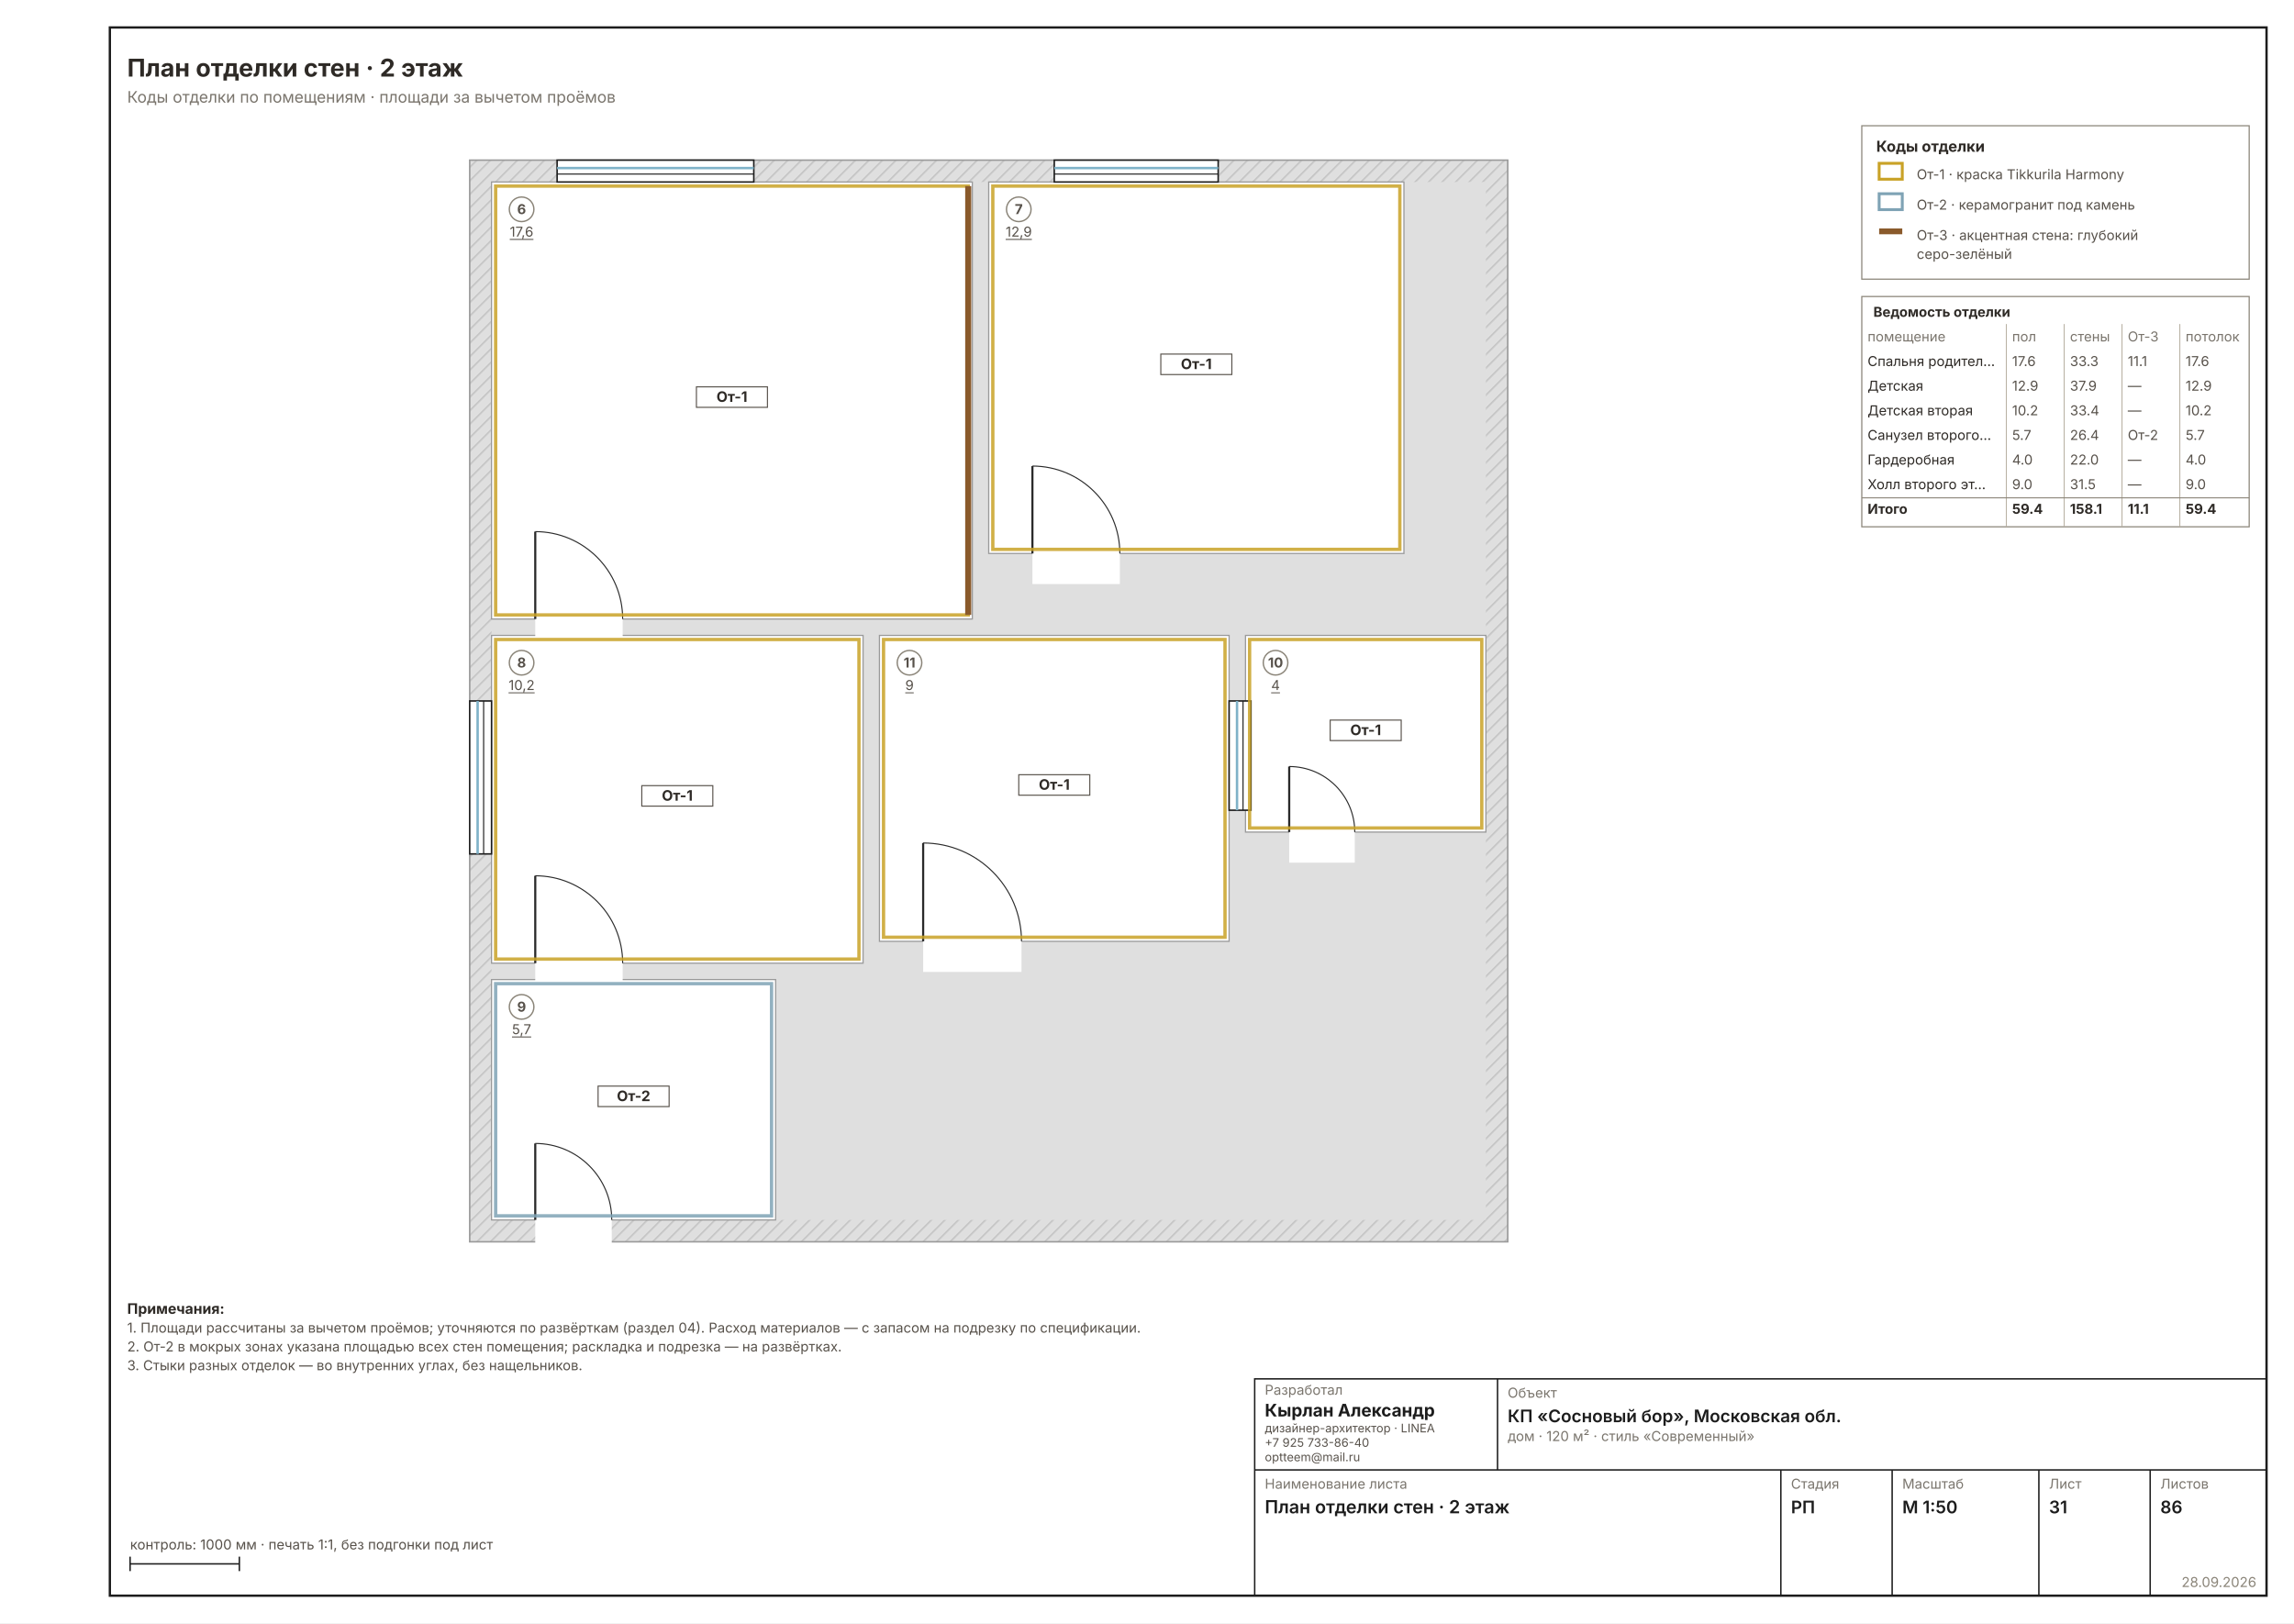
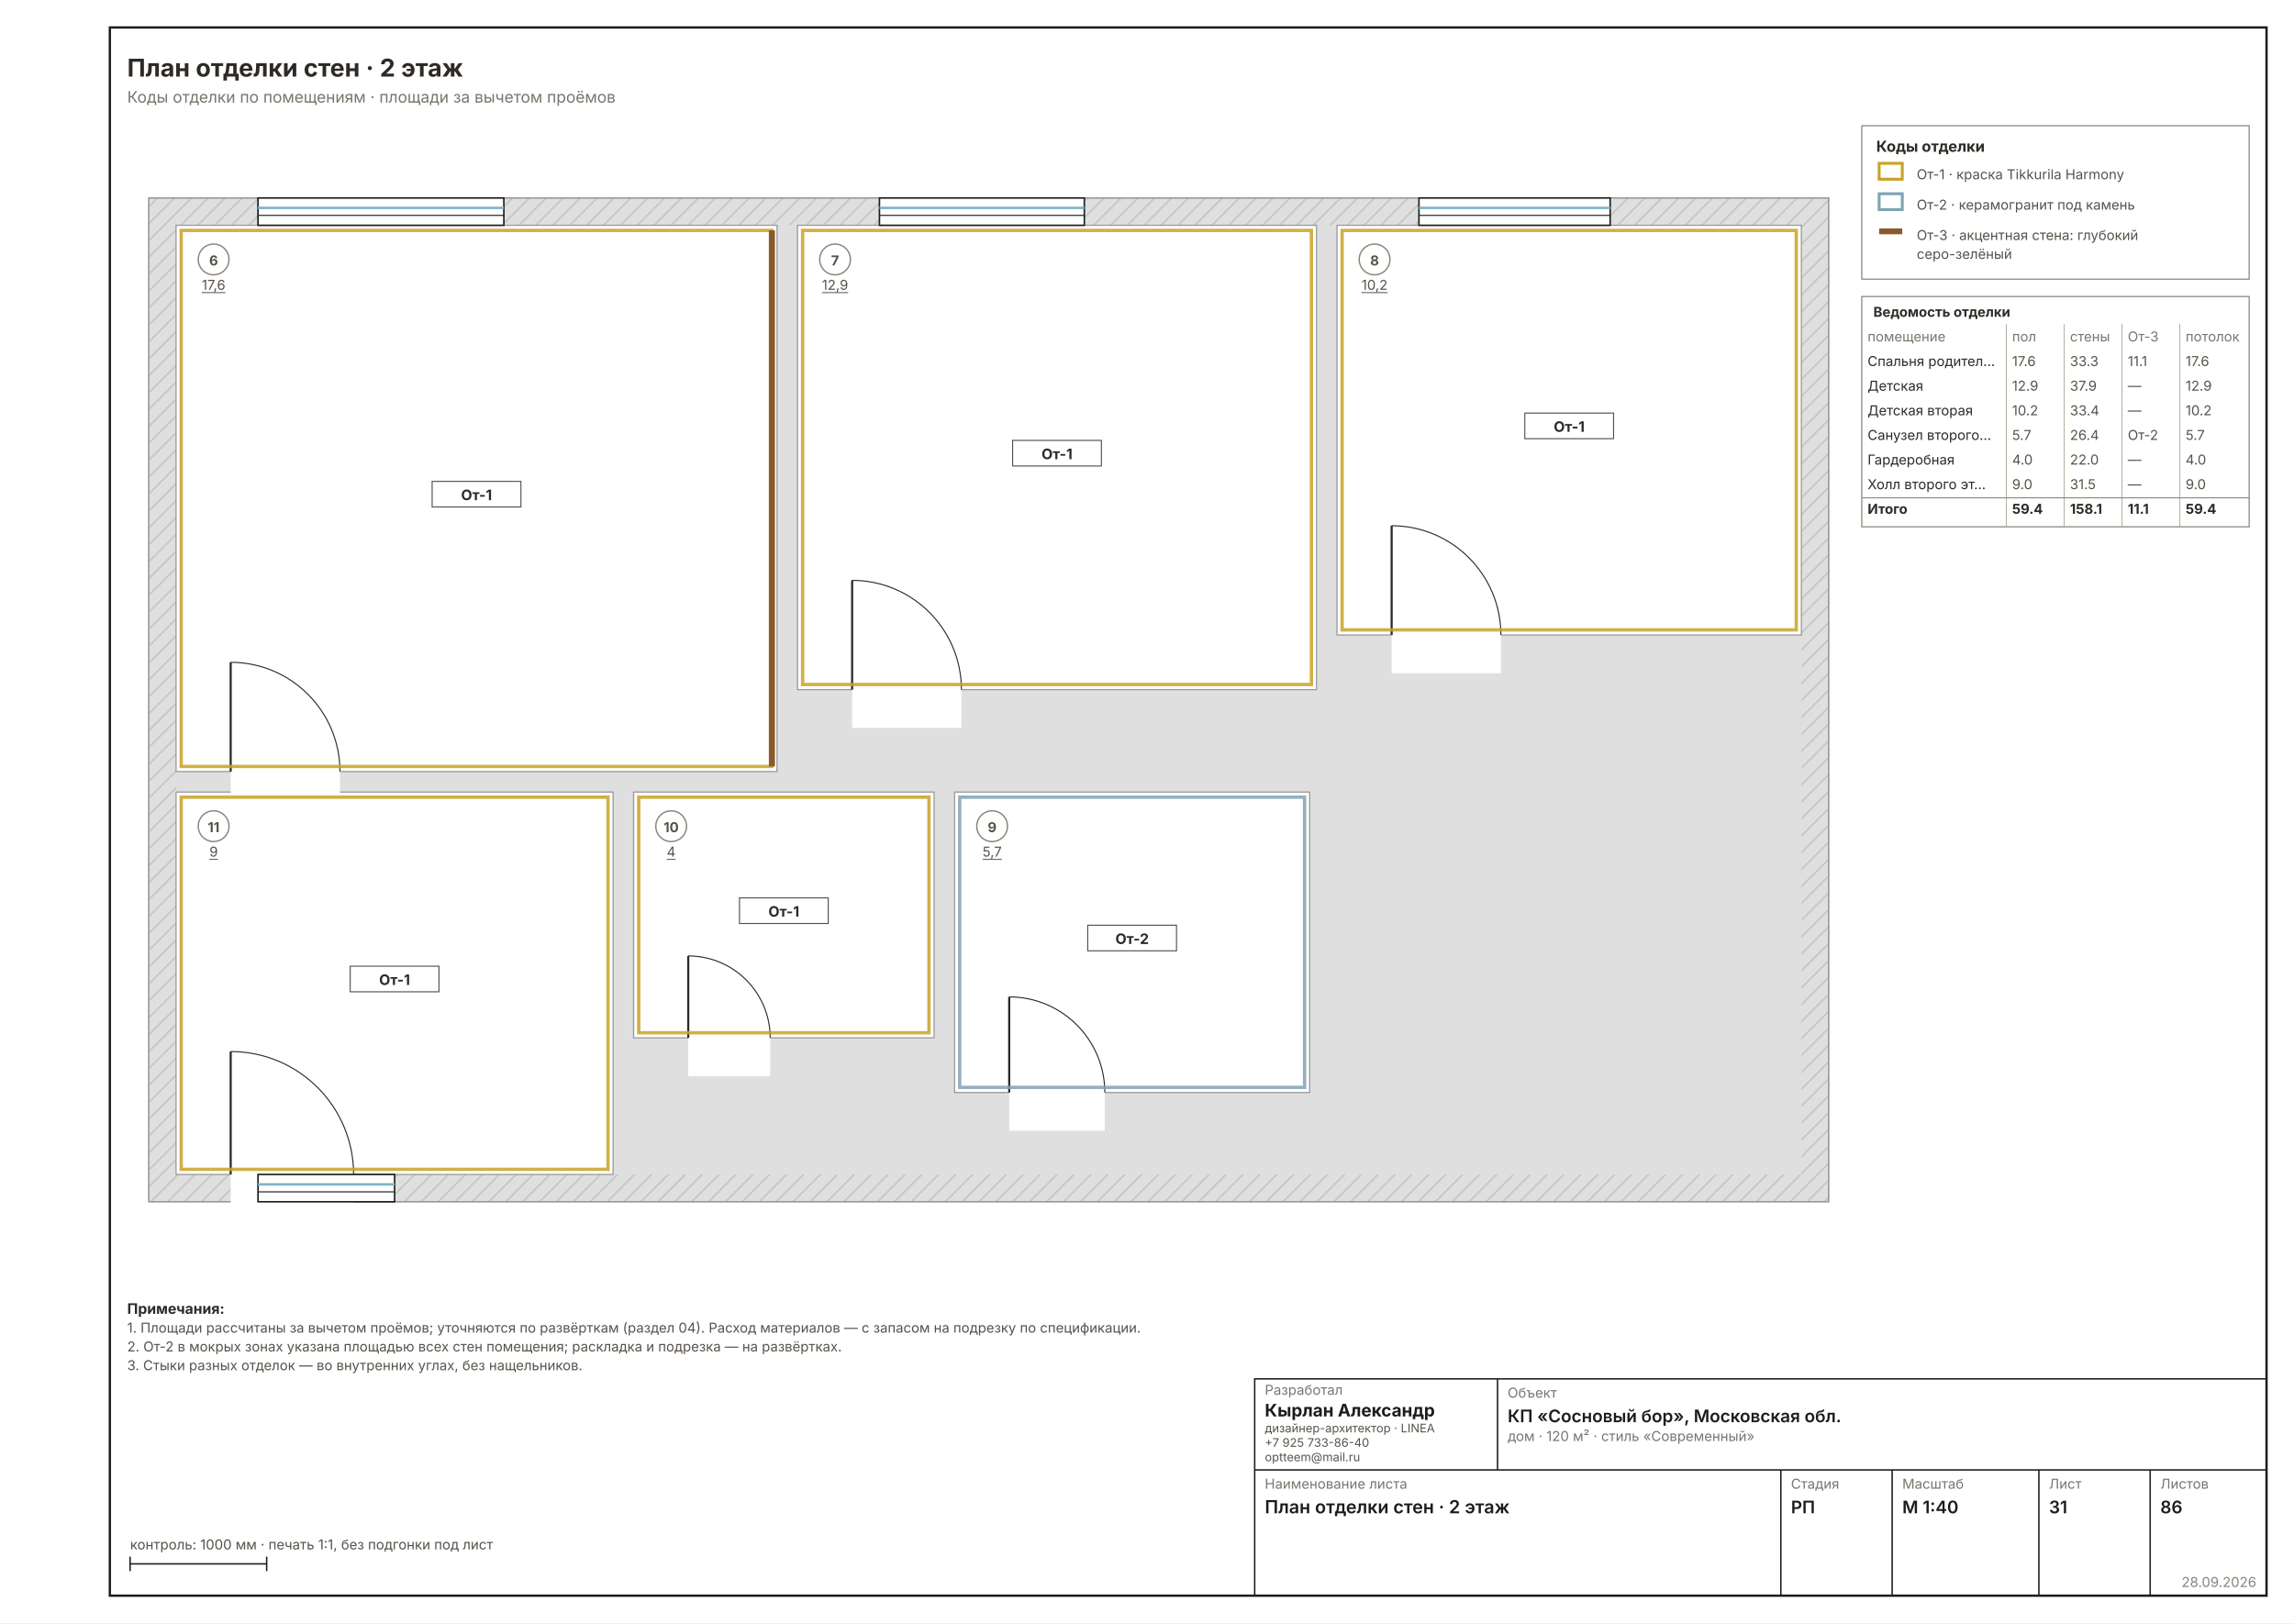
- <svg xmlns="http://www.w3.org/2000/svg" width="1587" height="1123" viewBox="0 0 1587 1123" font-family="Inter, &quot;Helvetica Neue&quot;, Arial, sans-serif" data-sheet="wall-finish" data-scale="1:50">
+ <svg xmlns="http://www.w3.org/2000/svg" width="1587" height="1123" viewBox="0 0 1587 1123" font-family="Inter, &quot;Helvetica Neue&quot;, Arial, sans-serif" data-sheet="wall-finish" data-scale="1:40">
  <rect width="1587" height="1123" fill="#FFFFFF" />
  <rect x="76" y="19" width="1492" height="1085" fill="none" stroke="#1C1C1C" stroke-width="1.6" />
-   <g transform="translate(258.795 40.87332) scale(0.9449)">
+   <g transform="translate(20.2218 49.57568) scale(1.1811)">
    <defs>
      <pattern id="wh31" width="7" height="7" patternUnits="userSpaceOnUse" patternTransform="rotate(45)">
        <rect width="7" height="7" fill="#DFDFDF" />
-         <line x1="0" y1="0" x2="0" y2="7" stroke="#C4C4C4" stroke-width="2.22" />
+         <line x1="0" y1="0" x2="0" y2="7" stroke="#C4C4C4" stroke-width="1.78" />
      </pattern>
    </defs>
-     <rect x="70" y="74" width="760" height="792" fill="url(#wh31)" stroke="#9A9A9A" stroke-width="1.11" />
-     <rect x="86" y="90" width="728" height="760" fill="#DFDFDF" />
-     <rect x="86" y="90" width="352" height="320" fill="#FFFFFF" stroke="#9A9A9A" stroke-width="0.89" />
-     <rect x="450" y="90" width="304" height="272" fill="#FFFFFF" stroke="#9A9A9A" stroke-width="0.89" />
-     <rect x="86" y="422" width="272" height="240" fill="#FFFFFF" stroke="#9A9A9A" stroke-width="0.89" />
-     <rect x="86" y="674" width="208" height="176" fill="#FFFFFF" stroke="#9A9A9A" stroke-width="0.89" />
-     <rect x="638" y="422" width="176" height="144" fill="#FFFFFF" stroke="#9A9A9A" stroke-width="0.89" />
-     <rect x="370" y="422" width="256" height="224" fill="#FFFFFF" stroke="#9A9A9A" stroke-width="0.89" />
+     <rect x="70" y="74" width="984" height="588" fill="url(#wh31)" stroke="#9A9A9A" stroke-width="0.89" />
+     <rect x="86" y="90" width="952" height="556" fill="#DFDFDF" />
+     <rect x="86" y="90" width="352" height="320" fill="#FFFFFF" stroke="#9A9A9A" stroke-width="0.71" />
+     <rect x="450" y="90" width="304" height="272" fill="#FFFFFF" stroke="#9A9A9A" stroke-width="0.71" />
+     <rect x="766" y="90" width="272" height="240" fill="#FFFFFF" stroke="#9A9A9A" stroke-width="0.71" />
+     <rect x="542" y="422" width="208" height="176" fill="#FFFFFF" stroke="#9A9A9A" stroke-width="0.71" />
+     <rect x="354" y="422" width="176" height="144" fill="#FFFFFF" stroke="#9A9A9A" stroke-width="0.71" />
+     <rect x="86" y="422" width="256" height="224" fill="#FFFFFF" stroke="#9A9A9A" stroke-width="0.71" />
    <rect x="118" y="406.8" width="64" height="25.6" fill="#FFFFFF" />
-     <line x1="118" y1="410" x2="118" y2="346" stroke="#2A2A2A" stroke-width="1.56" />
-     <path d="M 182 410 A 64 64 0 0 0 118 346" fill="none" stroke="#2A2A2A" stroke-width="0.78" />
+     <line x1="118" y1="410" x2="118" y2="346" stroke="#2A2A2A" stroke-width="1.24" />
+     <path d="M 182 410 A 64 64 0 0 0 118 346" fill="none" stroke="#2A2A2A" stroke-width="0.62" />
    <rect x="482" y="358.8" width="64" height="25.6" fill="#FFFFFF" />
-     <line x1="482" y1="362" x2="482" y2="298" stroke="#2A2A2A" stroke-width="1.56" />
-     <path d="M 546 362 A 64 64 0 0 0 482 298" fill="none" stroke="#2A2A2A" stroke-width="0.78" />
-     <rect x="118" y="658.8" width="64" height="25.6" fill="#FFFFFF" />
-     <line x1="118" y1="662" x2="118" y2="598" stroke="#2A2A2A" stroke-width="1.56" />
-     <path d="M 182 662 A 64 64 0 0 0 118 598" fill="none" stroke="#2A2A2A" stroke-width="0.78" />
-     <rect x="118" y="846.8" width="56" height="25.6" fill="#FFFFFF" />
-     <line x1="118" y1="850" x2="118" y2="794" stroke="#2A2A2A" stroke-width="1.56" />
-     <path d="M 174 850 A 56 56 0 0 0 118 794" fill="none" stroke="#2A2A2A" stroke-width="0.78" />
-     <rect x="670" y="562.8" width="48" height="25.6" fill="#FFFFFF" />
-     <line x1="670" y1="566" x2="670" y2="518" stroke="#2A2A2A" stroke-width="1.56" />
-     <path d="M 718 566 A 48 48 0 0 0 670 518" fill="none" stroke="#2A2A2A" stroke-width="0.78" />
-     <rect x="402" y="642.8" width="72" height="25.6" fill="#FFFFFF" />
-     <line x1="402" y1="646" x2="402" y2="574" stroke="#2A2A2A" stroke-width="1.56" />
-     <path d="M 474 646 A 72 72 0 0 0 402 574" fill="none" stroke="#2A2A2A" stroke-width="0.78" />
-     <rect x="134" y="74" width="144" height="16" fill="#FFFFFF" stroke="#1C1C1C" stroke-width="1.11" />
-     <line x1="134" y1="79.8" x2="278" y2="79.8" stroke="#7FB2C8" stroke-width="1.78" />
-     <line x1="134" y1="84.2" x2="278" y2="84.2" stroke="#1C1C1C" stroke-width="0.78" />
-     <rect x="498" y="74" width="120" height="16" fill="#FFFFFF" stroke="#1C1C1C" stroke-width="1.11" />
-     <line x1="498" y1="79.8" x2="618" y2="79.8" stroke="#7FB2C8" stroke-width="1.78" />
-     <line x1="498" y1="84.2" x2="618" y2="84.2" stroke="#1C1C1C" stroke-width="0.78" />
-     <rect x="70" y="470" width="16" height="112" fill="#FFFFFF" stroke="#1C1C1C" stroke-width="1.11" />
-     <line x1="75.8" y1="470" x2="75.8" y2="582" stroke="#7FB2C8" stroke-width="1.78" />
-     <line x1="80.2" y1="470" x2="80.2" y2="582" stroke="#1C1C1C" stroke-width="0.78" />
-     <rect x="626" y="470" width="16" height="80" fill="#FFFFFF" stroke="#1C1C1C" stroke-width="1.11" />
-     <line x1="631.8" y1="470" x2="631.8" y2="550" stroke="#7FB2C8" stroke-width="1.78" />
-     <line x1="636.2" y1="470" x2="636.2" y2="550" stroke="#1C1C1C" stroke-width="0.78" />
-     <rect x="89" y="93" width="346" height="314" fill="none" stroke="#C9A227" stroke-width="2.44" opacity="0.85" />
-     <line x1="435" y1="93" x2="435" y2="407" stroke="#8A5A2B" stroke-width="4.44" />
-     <rect x="236" y="240" width="52" height="15" fill="#FFFFFFE0" stroke="#57514A" stroke-width="0.78" />
-     <text x="262" y="251" font-size="10.56" font-weight="700" text-anchor="middle" fill="#2E2A26">От-1</text>
-     <rect x="453" y="93" width="298" height="266" fill="none" stroke="#C9A227" stroke-width="2.44" opacity="0.85" />
-     <rect x="576" y="216" width="52" height="15" fill="#FFFFFFE0" stroke="#57514A" stroke-width="0.78" />
-     <text x="602" y="227" font-size="10.56" font-weight="700" text-anchor="middle" fill="#2E2A26">От-1</text>
-     <rect x="89" y="425" width="266" height="234" fill="none" stroke="#C9A227" stroke-width="2.44" opacity="0.85" />
-     <rect x="196" y="532" width="52" height="15" fill="#FFFFFFE0" stroke="#57514A" stroke-width="0.78" />
-     <text x="222" y="543" font-size="10.56" font-weight="700" text-anchor="middle" fill="#2E2A26">От-1</text>
-     <rect x="89" y="677" width="202" height="170" fill="none" stroke="#7FA3B5" stroke-width="2.44" opacity="0.85" />
-     <rect x="164" y="752" width="52" height="15" fill="#FFFFFFE0" stroke="#57514A" stroke-width="0.78" />
-     <text x="190" y="763" font-size="10.56" font-weight="700" text-anchor="middle" fill="#2E2A26">От-2</text>
-     <rect x="641" y="425" width="170" height="138" fill="none" stroke="#C9A227" stroke-width="2.44" opacity="0.85" />
-     <rect x="700" y="484" width="52" height="15" fill="#FFFFFFE0" stroke="#57514A" stroke-width="0.78" />
-     <text x="726" y="495" font-size="10.56" font-weight="700" text-anchor="middle" fill="#2E2A26">От-1</text>
-     <rect x="373" y="425" width="250" height="218" fill="none" stroke="#C9A227" stroke-width="2.44" opacity="0.85" />
-     <rect x="472" y="524" width="52" height="15" fill="#FFFFFFE0" stroke="#57514A" stroke-width="0.78" />
-     <text x="498" y="535" font-size="10.56" font-weight="700" text-anchor="middle" fill="#2E2A26">От-1</text>
+     <line x1="482" y1="362" x2="482" y2="298" stroke="#2A2A2A" stroke-width="1.24" />
+     <path d="M 546 362 A 64 64 0 0 0 482 298" fill="none" stroke="#2A2A2A" stroke-width="0.62" />
+     <rect x="798" y="326.8" width="64" height="25.6" fill="#FFFFFF" />
+     <line x1="798" y1="330" x2="798" y2="266" stroke="#2A2A2A" stroke-width="1.24" />
+     <path d="M 862 330 A 64 64 0 0 0 798 266" fill="none" stroke="#2A2A2A" stroke-width="0.62" />
+     <rect x="574" y="594.8" width="56" height="25.6" fill="#FFFFFF" />
+     <line x1="574" y1="598" x2="574" y2="542" stroke="#2A2A2A" stroke-width="1.24" />
+     <path d="M 630 598 A 56 56 0 0 0 574 542" fill="none" stroke="#2A2A2A" stroke-width="0.62" />
+     <rect x="386" y="562.8" width="48" height="25.6" fill="#FFFFFF" />
+     <line x1="386" y1="566" x2="386" y2="518" stroke="#2A2A2A" stroke-width="1.24" />
+     <path d="M 434 566 A 48 48 0 0 0 386 518" fill="none" stroke="#2A2A2A" stroke-width="0.62" />
+     <rect x="118" y="642.8" width="72" height="25.6" fill="#FFFFFF" />
+     <line x1="118" y1="646" x2="118" y2="574" stroke="#2A2A2A" stroke-width="1.24" />
+     <path d="M 190 646 A 72 72 0 0 0 118 574" fill="none" stroke="#2A2A2A" stroke-width="0.62" />
+     <rect x="134" y="74" width="144" height="16" fill="#FFFFFF" stroke="#1C1C1C" stroke-width="0.89" />
+     <line x1="134" y1="79.8" x2="278" y2="79.8" stroke="#7FB2C8" stroke-width="1.42" />
+     <line x1="134" y1="84.2" x2="278" y2="84.2" stroke="#1C1C1C" stroke-width="0.62" />
+     <rect x="498" y="74" width="120" height="16" fill="#FFFFFF" stroke="#1C1C1C" stroke-width="0.89" />
+     <line x1="498" y1="79.8" x2="618" y2="79.8" stroke="#7FB2C8" stroke-width="1.42" />
+     <line x1="498" y1="84.2" x2="618" y2="84.2" stroke="#1C1C1C" stroke-width="0.62" />
+     <rect x="814" y="74" width="112" height="16" fill="#FFFFFF" stroke="#1C1C1C" stroke-width="0.89" />
+     <line x1="814" y1="79.8" x2="926" y2="79.8" stroke="#7FB2C8" stroke-width="1.42" />
+     <line x1="814" y1="84.2" x2="926" y2="84.2" stroke="#1C1C1C" stroke-width="0.62" />
+     <rect x="134" y="646" width="80" height="16" fill="#FFFFFF" stroke="#1C1C1C" stroke-width="0.89" />
+     <line x1="134" y1="651.8" x2="214" y2="651.8" stroke="#7FB2C8" stroke-width="1.42" />
+     <line x1="134" y1="656.2" x2="214" y2="656.2" stroke="#1C1C1C" stroke-width="0.62" />
+     <rect x="89" y="93" width="346" height="314" fill="none" stroke="#C9A227" stroke-width="1.96" opacity="0.85" />
+     <line x1="435" y1="93" x2="435" y2="407" stroke="#8A5A2B" stroke-width="3.56" />
+     <rect x="236" y="240" width="52" height="15" fill="#FFFFFFE0" stroke="#57514A" stroke-width="0.62" />
+     <text x="262" y="251" font-size="8.45" font-weight="700" text-anchor="middle" fill="#2E2A26">От-1</text>
+     <rect x="453" y="93" width="298" height="266" fill="none" stroke="#C9A227" stroke-width="1.96" opacity="0.85" />
+     <rect x="576" y="216" width="52" height="15" fill="#FFFFFFE0" stroke="#57514A" stroke-width="0.62" />
+     <text x="602" y="227" font-size="8.45" font-weight="700" text-anchor="middle" fill="#2E2A26">От-1</text>
+     <rect x="769" y="93" width="266" height="234" fill="none" stroke="#C9A227" stroke-width="1.96" opacity="0.85" />
+     <rect x="876" y="200" width="52" height="15" fill="#FFFFFFE0" stroke="#57514A" stroke-width="0.62" />
+     <text x="902" y="211" font-size="8.45" font-weight="700" text-anchor="middle" fill="#2E2A26">От-1</text>
+     <rect x="545" y="425" width="202" height="170" fill="none" stroke="#7FA3B5" stroke-width="1.96" opacity="0.85" />
+     <rect x="620" y="500" width="52" height="15" fill="#FFFFFFE0" stroke="#57514A" stroke-width="0.62" />
+     <text x="646" y="511" font-size="8.45" font-weight="700" text-anchor="middle" fill="#2E2A26">От-2</text>
+     <rect x="357" y="425" width="170" height="138" fill="none" stroke="#C9A227" stroke-width="1.96" opacity="0.85" />
+     <rect x="416" y="484" width="52" height="15" fill="#FFFFFFE0" stroke="#57514A" stroke-width="0.62" />
+     <text x="442" y="495" font-size="8.45" font-weight="700" text-anchor="middle" fill="#2E2A26">От-1</text>
+     <rect x="89" y="425" width="250" height="218" fill="none" stroke="#C9A227" stroke-width="1.96" opacity="0.85" />
+     <rect x="188" y="524" width="52" height="15" fill="#FFFFFFE0" stroke="#57514A" stroke-width="0.62" />
+     <text x="214" y="535" font-size="8.45" font-weight="700" text-anchor="middle" fill="#2E2A26">От-1</text>
    <g data-el="room" />
-     <circle cx="108" cy="110" r="9" fill="#FFFFFFD9" stroke="#8A8478" stroke-width="1.00" />
-     <text x="108" y="113.5" font-size="10.00" font-weight="700" text-anchor="middle" fill="#57514A">6</text>
-     <text x="108" y="129.997" font-size="10.00" text-anchor="middle" fill="#57514A" text-decoration="underline">17,6</text>
-     <circle cx="472" cy="110" r="9" fill="#FFFFFFD9" stroke="#8A8478" stroke-width="1.00" />
-     <text x="472" y="113.5" font-size="10.00" font-weight="700" text-anchor="middle" fill="#57514A">7</text>
-     <text x="472" y="129.997" font-size="10.00" text-anchor="middle" fill="#57514A" text-decoration="underline">12,9</text>
-     <circle cx="108" cy="442" r="9" fill="#FFFFFFD9" stroke="#8A8478" stroke-width="1.00" />
-     <text x="108" y="445.5" font-size="10.00" font-weight="700" text-anchor="middle" fill="#57514A">8</text>
-     <text x="108" y="461.997" font-size="10.00" text-anchor="middle" fill="#57514A" text-decoration="underline">10,2</text>
-     <circle cx="108" cy="694" r="9" fill="#FFFFFFD9" stroke="#8A8478" stroke-width="1.00" />
-     <text x="108" y="697.5" font-size="10.00" font-weight="700" text-anchor="middle" fill="#57514A">9</text>
-     <text x="108" y="713.997" font-size="10.00" text-anchor="middle" fill="#57514A" text-decoration="underline">5,7</text>
-     <circle cx="660" cy="442" r="9" fill="#FFFFFFD9" stroke="#8A8478" stroke-width="1.00" />
-     <text x="660" y="445.5" font-size="10.00" font-weight="700" text-anchor="middle" fill="#57514A">10</text>
-     <text x="660" y="461.997" font-size="10.00" text-anchor="middle" fill="#57514A" text-decoration="underline">4</text>
-     <circle cx="392" cy="442" r="9" fill="#FFFFFFD9" stroke="#8A8478" stroke-width="1.00" />
-     <text x="392" y="445.5" font-size="10.00" font-weight="700" text-anchor="middle" fill="#57514A">11</text>
-     <text x="392" y="461.997" font-size="10.00" text-anchor="middle" fill="#57514A" text-decoration="underline">9</text>
+     <circle cx="108" cy="110" r="9" fill="#FFFFFFD9" stroke="#8A8478" stroke-width="0.80" />
+     <text x="108" y="113.5" font-size="8.00" font-weight="700" text-anchor="middle" fill="#57514A">6</text>
+     <text x="108" y="127.798" font-size="8.00" text-anchor="middle" fill="#57514A" text-decoration="underline">17,6</text>
+     <circle cx="472" cy="110" r="9" fill="#FFFFFFD9" stroke="#8A8478" stroke-width="0.80" />
+     <text x="472" y="113.5" font-size="8.00" font-weight="700" text-anchor="middle" fill="#57514A">7</text>
+     <text x="472" y="127.798" font-size="8.00" text-anchor="middle" fill="#57514A" text-decoration="underline">12,9</text>
+     <circle cx="788" cy="110" r="9" fill="#FFFFFFD9" stroke="#8A8478" stroke-width="0.80" />
+     <text x="788" y="113.5" font-size="8.00" font-weight="700" text-anchor="middle" fill="#57514A">8</text>
+     <text x="788" y="127.798" font-size="8.00" text-anchor="middle" fill="#57514A" text-decoration="underline">10,2</text>
+     <circle cx="564" cy="442" r="9" fill="#FFFFFFD9" stroke="#8A8478" stroke-width="0.80" />
+     <text x="564" y="445.5" font-size="8.00" font-weight="700" text-anchor="middle" fill="#57514A">9</text>
+     <text x="564" y="459.798" font-size="8.00" text-anchor="middle" fill="#57514A" text-decoration="underline">5,7</text>
+     <circle cx="376" cy="442" r="9" fill="#FFFFFFD9" stroke="#8A8478" stroke-width="0.80" />
+     <text x="376" y="445.5" font-size="8.00" font-weight="700" text-anchor="middle" fill="#57514A">10</text>
+     <text x="376" y="459.798" font-size="8.00" text-anchor="middle" fill="#57514A" text-decoration="underline">4</text>
+     <circle cx="108" cy="442" r="9" fill="#FFFFFFD9" stroke="#8A8478" stroke-width="0.80" />
+     <text x="108" y="445.5" font-size="8.00" font-weight="700" text-anchor="middle" fill="#57514A">11</text>
+     <text x="108" y="459.798" font-size="8.00" text-anchor="middle" fill="#57514A" text-decoration="underline">9</text>
  </g>
  <g data-el="heading">
    <text x="88" y="53" font-size="17.00" font-weight="700" fill="#2E2A26">План отделки стен · 2 этаж</text>
    <text x="88" y="71" font-size="11.00" fill="#7A756D">Коды отделки по помещениям · площади за вычетом проёмов</text>
  </g>
  <g data-el="panel">
    <g data-el="legend">
      <rect x="1288" y="87" width="268" height="106.144" fill="none" stroke="#8A8478" stroke-width="0.80" />
      <text x="1298" y="105" font-size="10.50" font-weight="700" fill="#2E2A26">Коды отделки</text>
      <rect x="1300" y="113" width="16" height="11" fill="none" stroke="#C9A227" stroke-width="2.00" />
      <text x="1326" y="124" font-size="9.45" fill="#57514A">От-1 · краска Tikkurila Harmony</text>
      <rect x="1300" y="134.036" width="16" height="11" fill="none" stroke="#7FA3B5" stroke-width="2.00" />
      <text x="1326" y="145.036" font-size="9.45" fill="#57514A">От-2 · керамогранит под камень</text>
      <line x1="1300" y1="160.072" x2="1316" y2="160.072" stroke="#8A5A2B" stroke-width="4.00" />
      <text x="1326" y="166.072" font-size="9.45" fill="#57514A">От-3 · акцентная стена: глубокий</text>
      <text x="1326" y="179.108" font-size="9.45" fill="#57514A">серо-зелёный</text>
    </g>
    <g data-el="spec">
      <text x="1296" y="219.185" font-size="9.45" font-weight="700" fill="#2E2A26">Ведомость отделки</text>
      <rect x="1288" y="205.144" width="268" height="159.33" fill="none" stroke="#8A8478" stroke-width="0.80" />
      <line x1="1388" y1="224.185" x2="1388" y2="364.474" stroke="#B9B2A4" stroke-width="0.68" />
      <line x1="1428" y1="224.185" x2="1428" y2="364.474" stroke="#B9B2A4" stroke-width="0.68" />
      <line x1="1468" y1="224.185" x2="1468" y2="364.474" stroke="#B9B2A4" stroke-width="0.68" />
      <line x1="1508" y1="224.185" x2="1508" y2="364.474" stroke="#B9B2A4" stroke-width="0.68" />
      <text x="1292" y="236.221" font-size="9.45" fill="#7A756D">помещение</text>
      <text x="1392" y="236.221" font-size="9.45" fill="#7A756D">пол</text>
      <text x="1432" y="236.221" font-size="9.45" fill="#7A756D">стены</text>
      <text x="1472" y="236.221" font-size="9.45" fill="#7A756D">От-3</text>
      <text x="1512" y="236.221" font-size="9.45" fill="#7A756D">потолок</text>
      <text x="1292" y="253.257" font-size="9.45" fill="#2E2A26">Спальня родител…</text>
      <text x="1392" y="253.257" font-size="9.45" fill="#57514A">17.6</text>
      <text x="1432" y="253.257" font-size="9.45" fill="#57514A">33.3</text>
      <text x="1472" y="253.257" font-size="9.45" fill="#57514A">11.1</text>
      <text x="1512" y="253.257" font-size="9.45" fill="#57514A">17.6</text>
      <text x="1292" y="270.293" font-size="9.45" fill="#2E2A26">Детская</text>
      <text x="1392" y="270.293" font-size="9.45" fill="#57514A">12.9</text>
      <text x="1432" y="270.293" font-size="9.45" fill="#57514A">37.9</text>
      <text x="1472" y="270.293" font-size="9.45" fill="#57514A">—</text>
      <text x="1512" y="270.293" font-size="9.45" fill="#57514A">12.9</text>
      <text x="1292" y="287.33" font-size="9.45" fill="#2E2A26">Детская вторая</text>
      <text x="1392" y="287.33" font-size="9.45" fill="#57514A">10.2</text>
      <text x="1432" y="287.33" font-size="9.45" fill="#57514A">33.4</text>
      <text x="1472" y="287.33" font-size="9.45" fill="#57514A">—</text>
      <text x="1512" y="287.33" font-size="9.45" fill="#57514A">10.2</text>
      <text x="1292" y="304.366" font-size="9.45" fill="#2E2A26">Санузел второго…</text>
      <text x="1392" y="304.366" font-size="9.45" fill="#57514A">5.7</text>
      <text x="1432" y="304.366" font-size="9.45" fill="#57514A">26.4</text>
      <text x="1472" y="304.366" font-size="9.45" fill="#57514A">От-2</text>
      <text x="1512" y="304.366" font-size="9.45" fill="#57514A">5.7</text>
      <text x="1292" y="321.402" font-size="9.45" fill="#2E2A26">Гардеробная</text>
      <text x="1392" y="321.402" font-size="9.45" fill="#57514A">4.0</text>
      <text x="1432" y="321.402" font-size="9.45" fill="#57514A">22.0</text>
      <text x="1472" y="321.402" font-size="9.45" fill="#57514A">—</text>
      <text x="1512" y="321.402" font-size="9.45" fill="#57514A">4.0</text>
      <text x="1292" y="338.438" font-size="9.45" fill="#2E2A26">Холл второго эт…</text>
      <text x="1392" y="338.438" font-size="9.45" fill="#57514A">9.0</text>
      <text x="1432" y="338.438" font-size="9.45" fill="#57514A">31.5</text>
      <text x="1472" y="338.438" font-size="9.45" fill="#57514A">—</text>
      <text x="1512" y="338.438" font-size="9.45" fill="#57514A">9.0</text>
      <line x1="1288" y1="344.438" x2="1556" y2="344.438" stroke="#8A8478" stroke-width="0.70" />
      <text x="1292" y="355.474" font-size="9.45" font-weight="700" fill="#2E2A26">Итого</text>
      <text x="1392" y="355.474" font-size="9.45" font-weight="700" fill="#2E2A26">59.4</text>
      <text x="1432" y="355.474" font-size="9.45" font-weight="700" fill="#2E2A26">158.1</text>
      <text x="1472" y="355.474" font-size="9.45" font-weight="700" fill="#2E2A26">11.1</text>
      <text x="1512" y="355.474" font-size="9.45" font-weight="700" fill="#2E2A26">59.4</text>
    </g>
  </g>
  <g data-el="footer">
    <g data-el="notes">
      <text x="88" y="909" font-size="10.00" font-weight="700" fill="#2E2A26">Примечания:</text>
      <text x="88" y="922" font-size="9.45" fill="#57514A">1. Площади рассчитаны за вычетом проёмов; уточняются по развёрткам (раздел 04). Расход материалов — с запасом на подрезку по спецификации.</text>
      <text x="88" y="935" font-size="9.45" fill="#57514A">2. От-2 в мокрых зонах указана площадью всех стен помещения; раскладка и подрезка — на развёртках.</text>
      <text x="88" y="948" font-size="9.45" fill="#57514A">3. Стыки разных отделок — во внутренних углах, без нащельников.</text>
    </g>
  </g>
  <g data-el="stamp" stroke="#1C1C1C" stroke-width="1" fill="none">
    <rect x="868" y="954" width="700" height="150" />
    <line x1="868" y1="1017" x2="1568" y2="1017" />
    <line x1="1036" y1="954" x2="1036" y2="1017" />
    <line x1="1232" y1="1017" x2="1232" y2="1104" />
    <line x1="1309" y1="1017" x2="1309" y2="1104" />
    <line x1="1410.5" y1="1017" x2="1410.5" y2="1104" />
    <line x1="1487.5" y1="1017" x2="1487.5" y2="1104" />
  </g>
  <text x="875" y="965" font-size="9.5" fill="#7A756D">Разработал</text>
  <text x="875" y="980" font-size="12" font-weight="700" fill="#1C1C1C">Кырлан Александр</text>
  <text x="875" y="991" font-size="8.2" fill="#57514A">дизайнер-архитектор · LINEA</text>
  <text x="875" y="1001" font-size="8.2" fill="#57514A">+7 925 733-86-40</text>
  <text x="875" y="1011" font-size="8.2" fill="#57514A">optteem@mail.ru</text>
  <text x="1043" y="967" font-size="9.5" fill="#7A756D">Объект</text>
  <text x="1043" y="984" font-size="12" font-weight="600" fill="#1C1C1C">КП «Сосновый бор», Московская обл.</text>
  <text x="1043" y="997" font-size="9.5" fill="#7A756D">дом · 120 м² · стиль «Современный»</text>
  <text x="875" y="1030" font-size="9.5" fill="#7A756D">Наименование листа</text>
  <text x="875" y="1047" font-size="12.5" font-weight="600" fill="#1C1C1C">План отделки стен · 2 этаж</text>
  <text x="1239" y="1030" font-size="9.5" fill="#7A756D">Стадия</text>
  <text x="1239" y="1047" font-size="12" font-weight="600" fill="#1C1C1C">РП</text>
  <text x="1316" y="1030" font-size="9.5" fill="#7A756D">Масштаб</text>
-   <text x="1316" y="1047" font-size="12" font-weight="600" fill="#1C1C1C">М 1:50</text>
+   <text x="1316" y="1047" font-size="12" font-weight="600" fill="#1C1C1C">М 1:40</text>
  <text x="1417.5" y="1030" font-size="9.5" fill="#7A756D">Лист</text>
  <text x="1417.5" y="1047" font-size="12" font-weight="600" fill="#1C1C1C">31</text>
  <text x="1494.5" y="1030" font-size="9.5" fill="#7A756D">Листов</text>
  <text x="1494.5" y="1047" font-size="12" font-weight="600" fill="#1C1C1C">86</text>
  <text x="1561" y="1098" font-size="9.5" fill="#8A8478" text-anchor="end">28.09.2026</text>
  <g stroke="#1C1C1C" stroke-width="1">
-     <line x1="90" y1="1082" x2="165.592" y2="1082" />
+     <line x1="90" y1="1082" x2="184.488" y2="1082" />
    <line x1="90" y1="1077" x2="90" y2="1087" />
-     <line x1="165.592" y1="1077" x2="165.592" y2="1087" />
+     <line x1="184.488" y1="1077" x2="184.488" y2="1087" />
  </g>
  <text x="90" y="1072" font-size="9.5" fill="#57514A">контроль: 1000 мм · печать 1:1, без подгонки под лист</text>
</svg>
